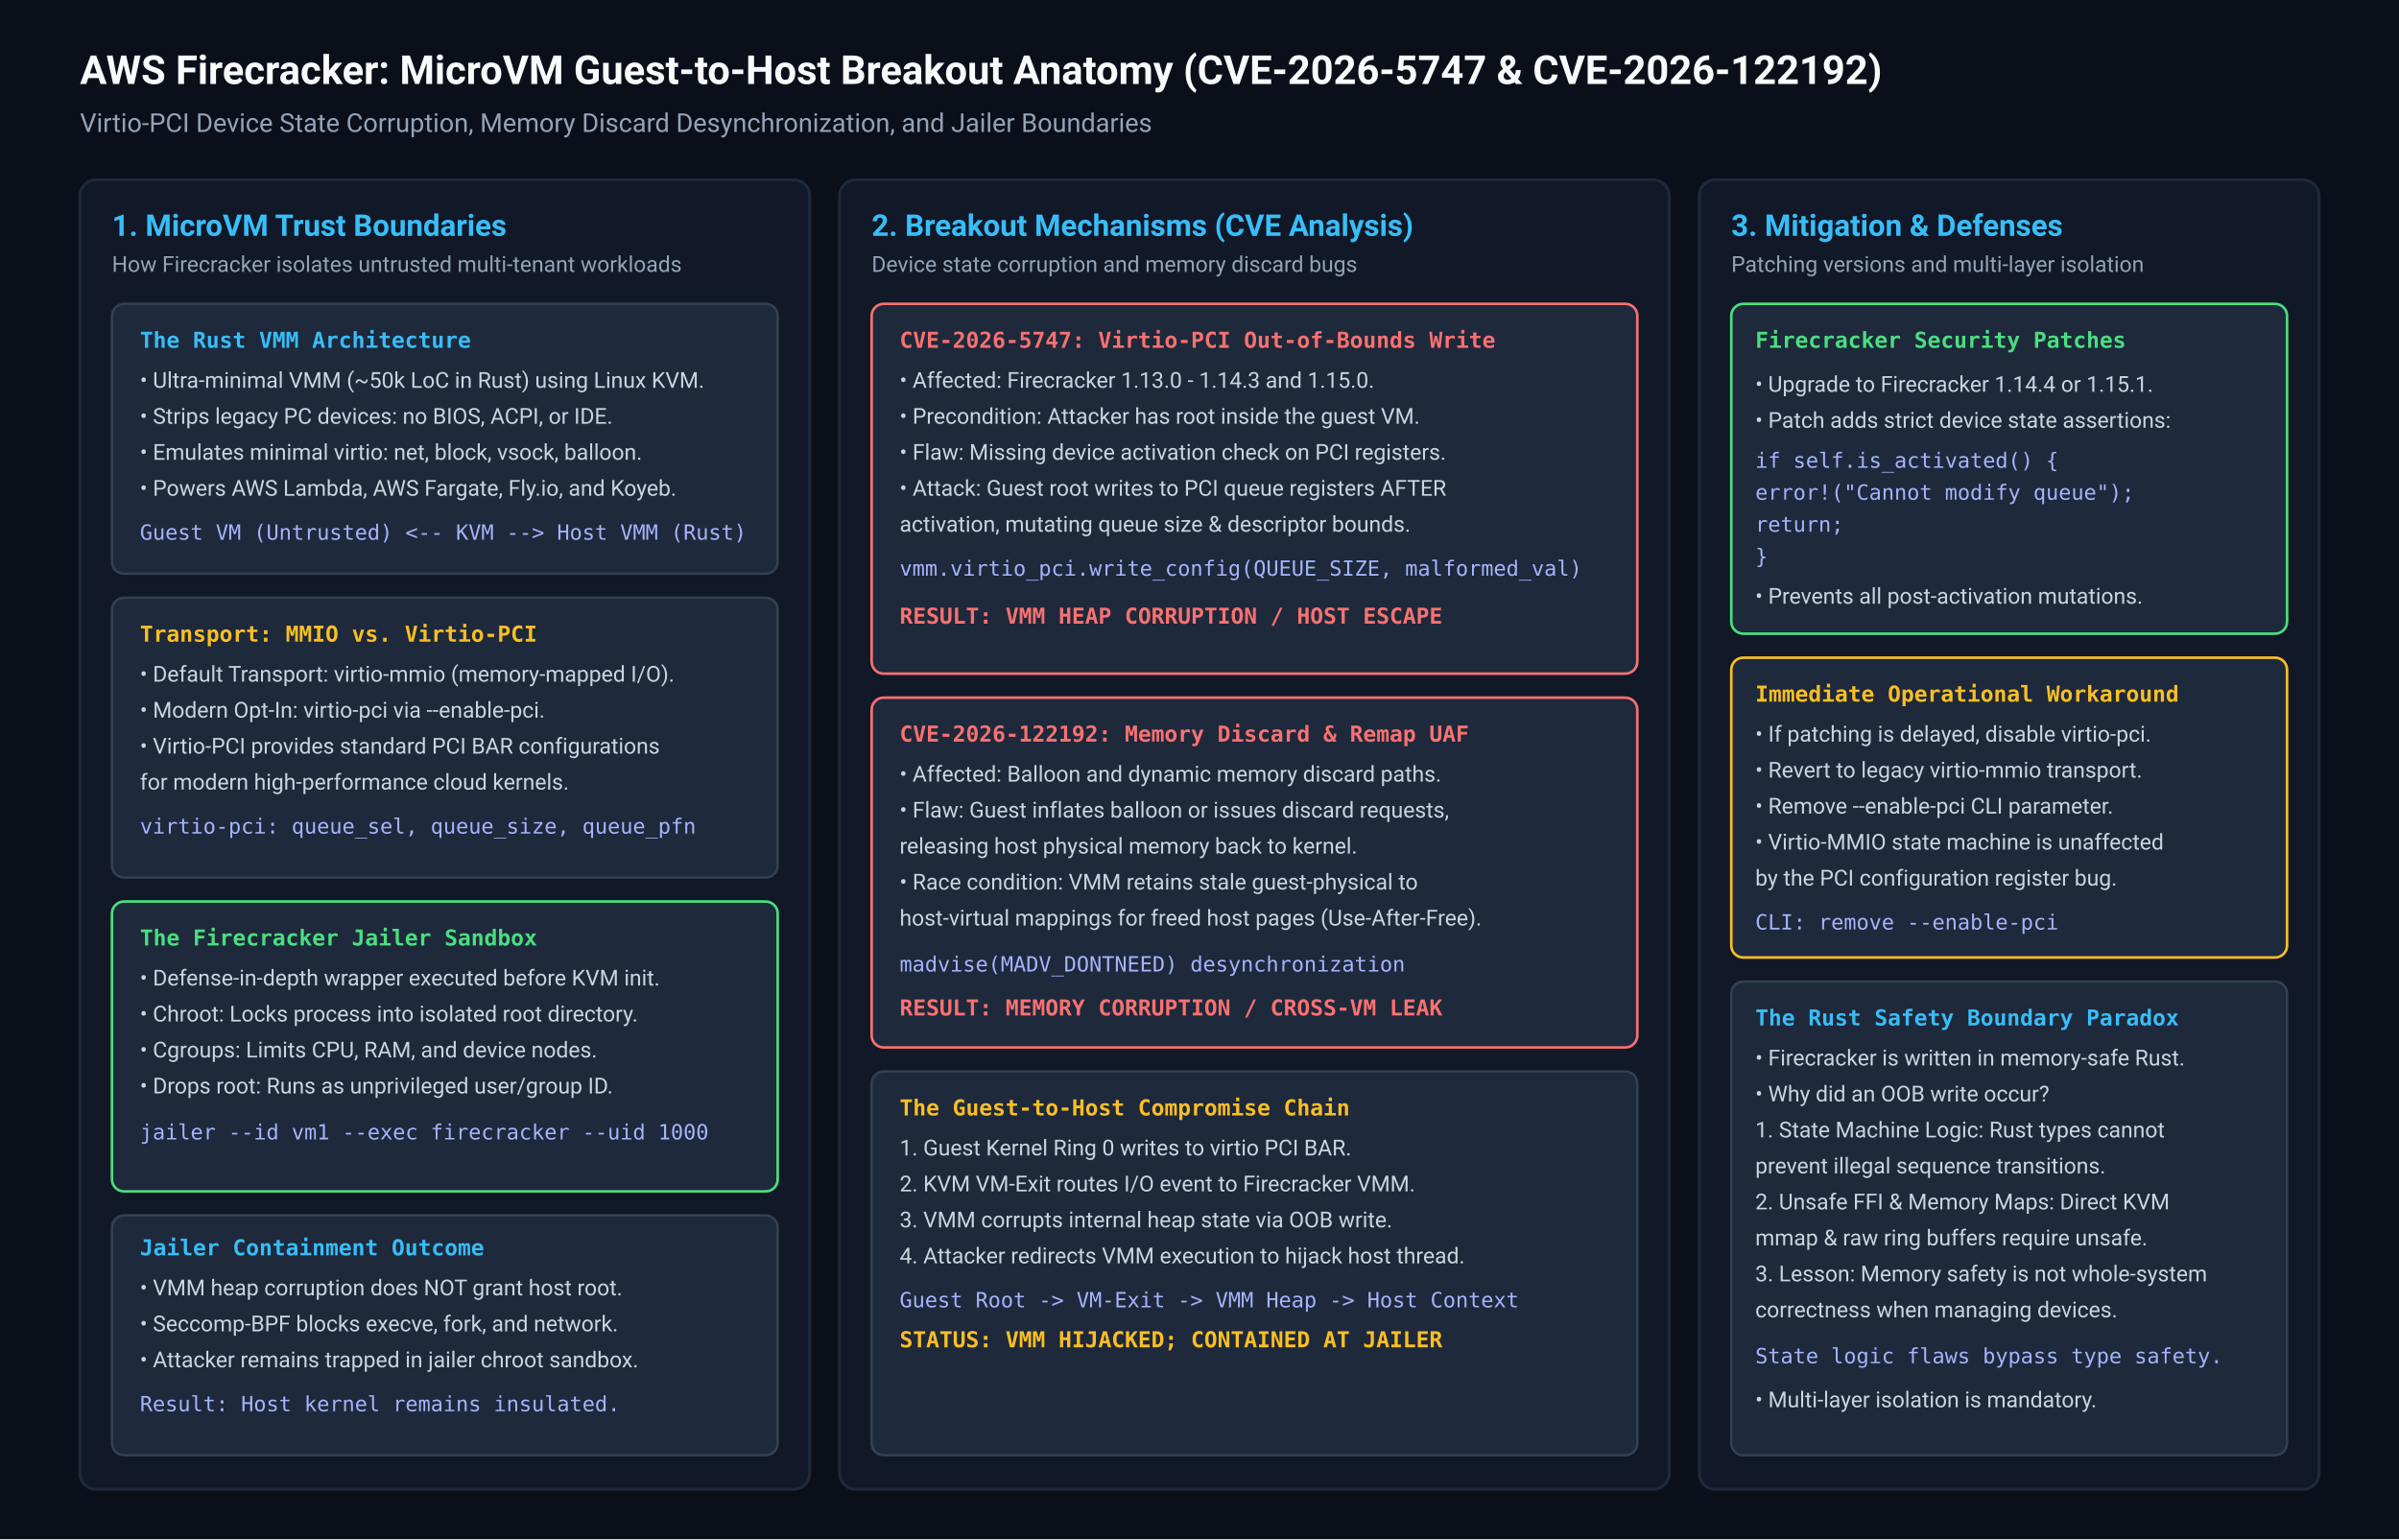
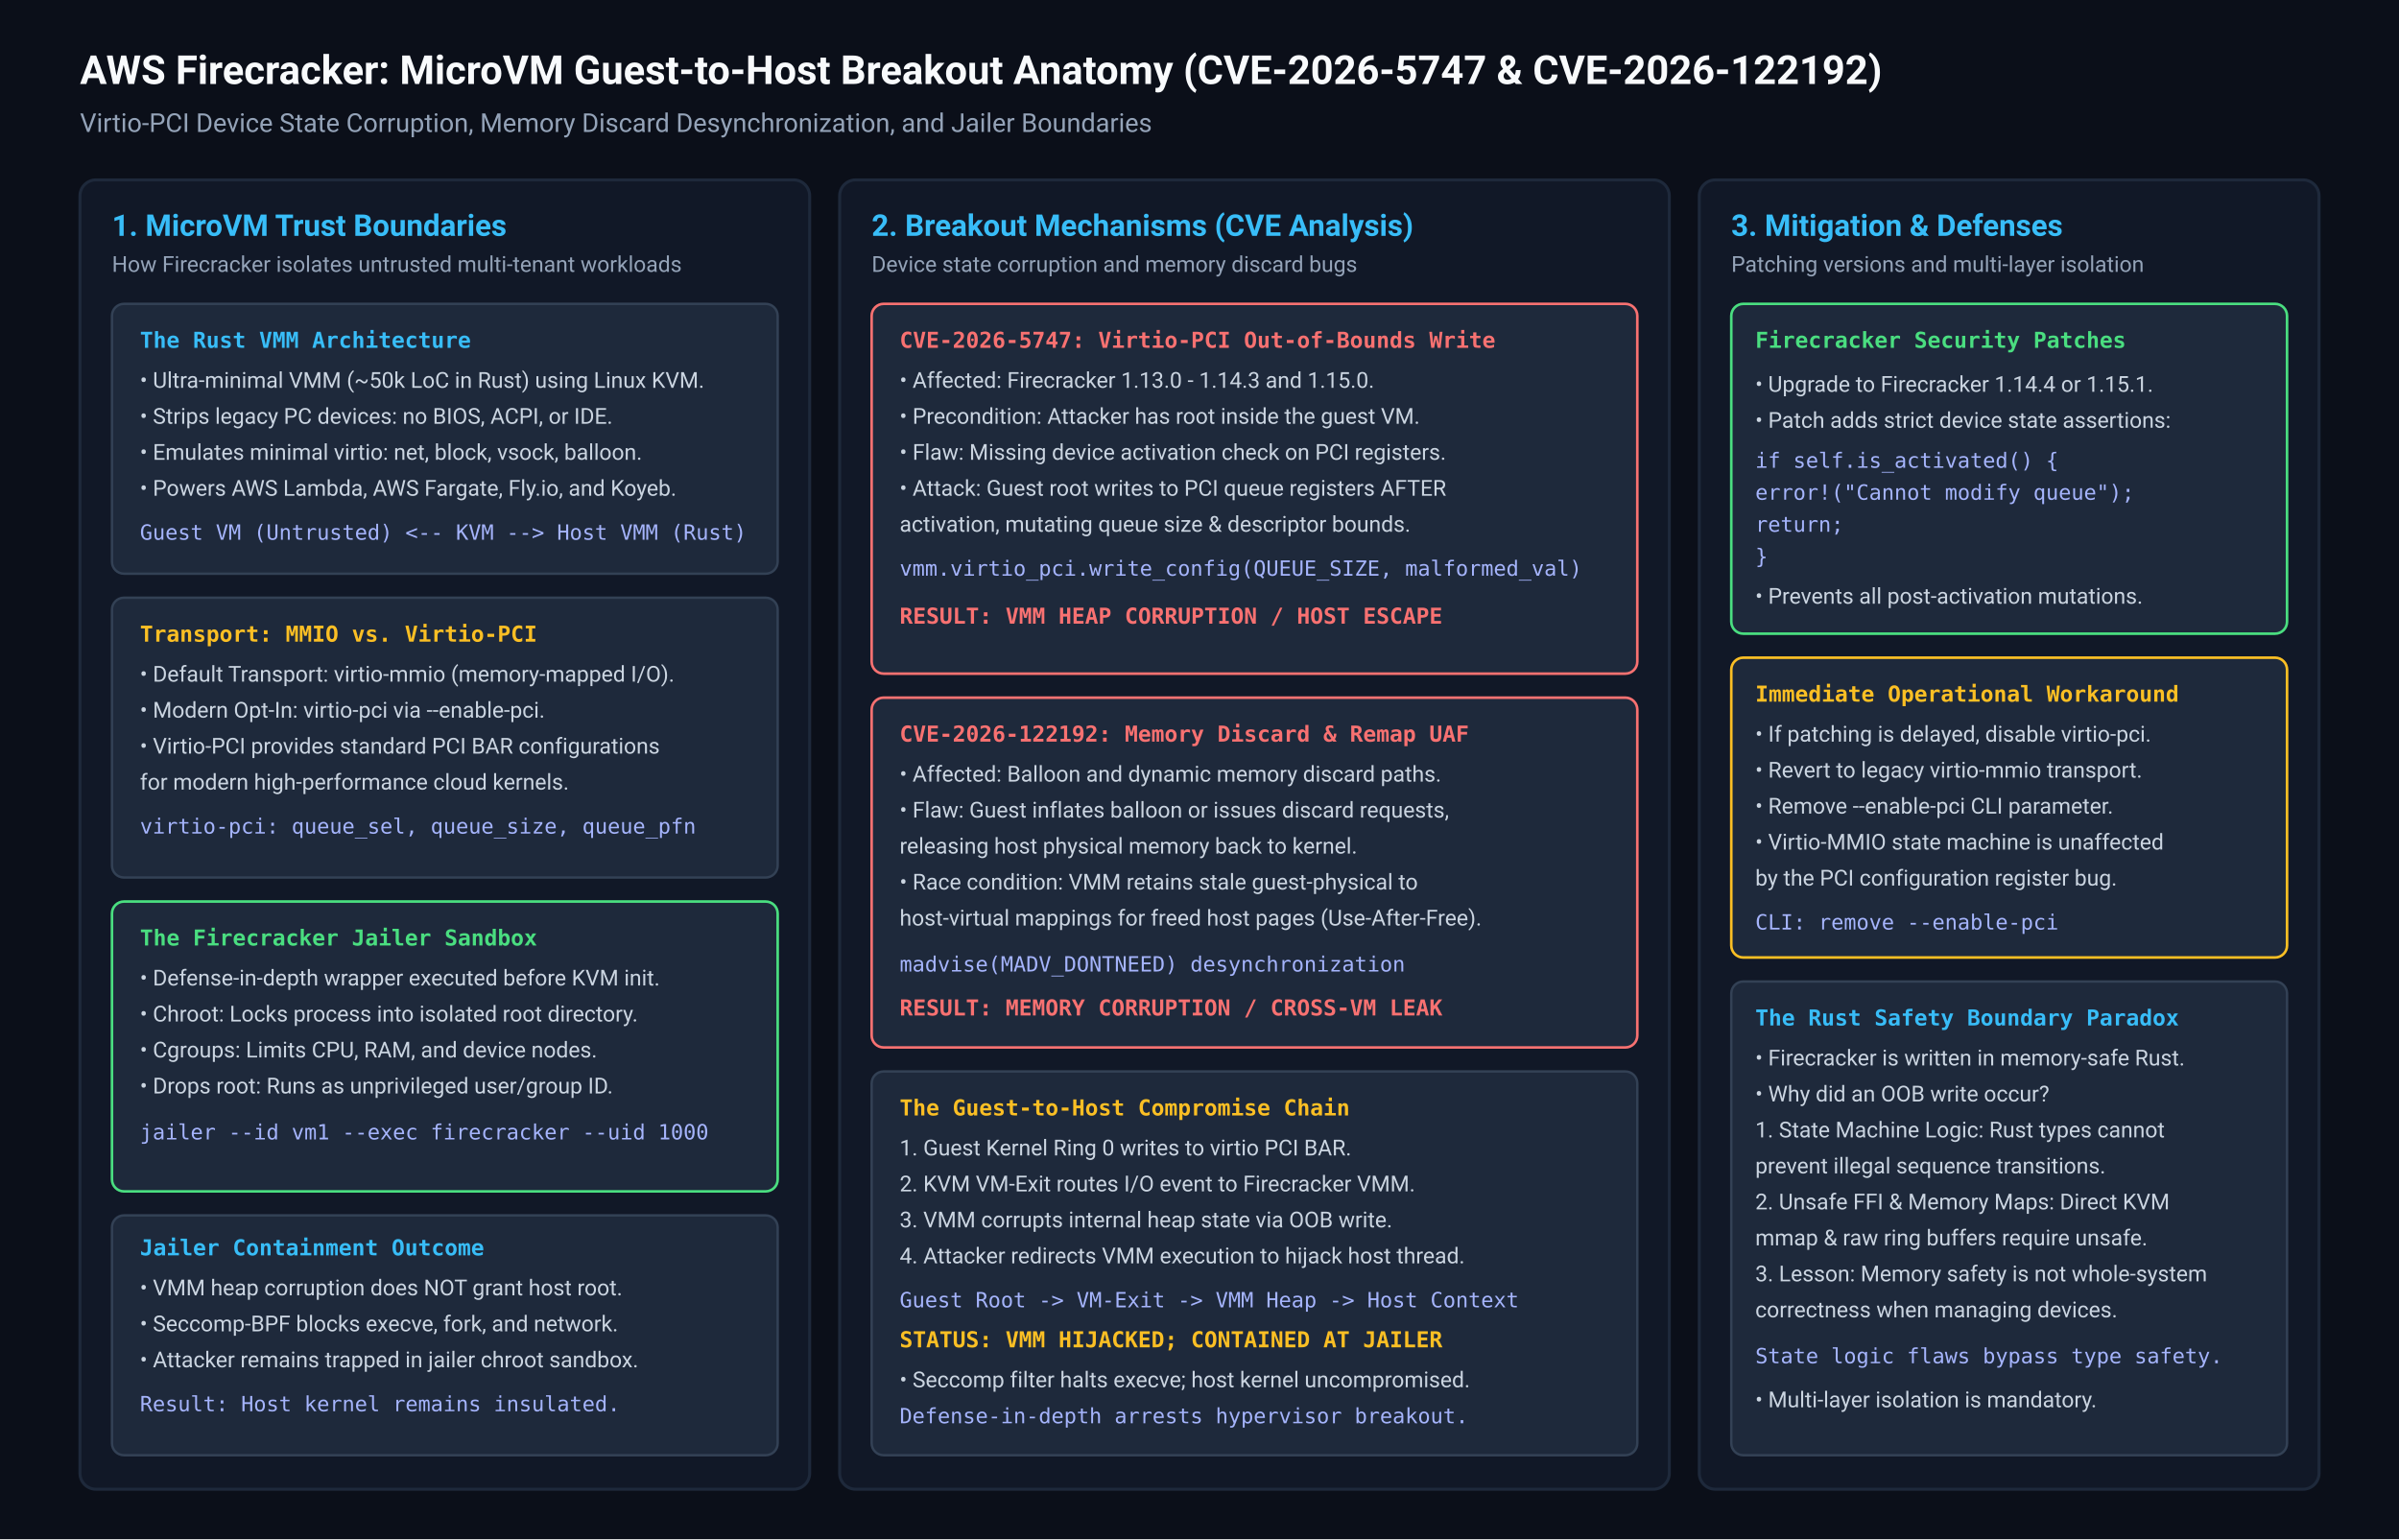
<svg xmlns="http://www.w3.org/2000/svg" viewBox="0 0 1200 770" width="100%" height="100%">
  <defs>
    <style>
      .bg { fill: #0b0f19; }
      .panel { fill: #111827; stroke: #1e293b; stroke-width: 1.5; rx: 8px; }
      .inner-box { fill: #1e293b; stroke: #334155; stroke-width: 1.2; rx: 6px; }
      .inner-box-red { fill: #1e293b; stroke: #f87171; stroke-width: 1.3; rx: 6px; }
      .inner-box-green { fill: #1e293b; stroke: #4ade80; stroke-width: 1.3; rx: 6px; }
      .inner-box-amber { fill: #1e293b; stroke: #fbbf24; stroke-width: 1.3; rx: 6px; }
      .header-title { font-family: -apple-system, BlinkMacSystemFont, "Segoe UI", Roboto, Helvetica, Arial, sans-serif; font-size: 20px; font-weight: 700; fill: #f8fafc; }
      .header-subtitle { font-family: -apple-system, BlinkMacSystemFont, "Segoe UI", Roboto, Helvetica, Arial, sans-serif; font-size: 13px; fill: #94a3b8; }
      .panel-title { font-family: -apple-system, BlinkMacSystemFont, "Segoe UI", Roboto, Helvetica, Arial, sans-serif; font-size: 15px; font-weight: 600; fill: #38bdf8; }
      .panel-subtitle { font-family: -apple-system, BlinkMacSystemFont, "Segoe UI", Roboto, Helvetica, Arial, sans-serif; font-size: 11px; fill: #94a3b8; }
      .box-desc { font-family: -apple-system, BlinkMacSystemFont, "Segoe UI", Roboto, Helvetica, Arial, sans-serif; font-size: 11px; fill: #cbd5e1; }
      .tag { font-family: ui-monospace, SFMono-Regular, Menlo, Monaco, Consolas, monospace; font-size: 11px; font-weight: 600; }
      .tag-red { fill: #f87171; }
      .tag-green { fill: #4ade80; }
      .tag-amber { fill: #fbbf24; }
      .tag-cyan { fill: #38bdf8; }
      .code-text { font-family: ui-monospace, SFMono-Regular, Menlo, Monaco, Consolas, monospace; font-size: 10.5px; fill: #a5b4fc; }
    </style>
  </defs>
  <rect width="1200" height="770" class="bg" />
  <text x="40" y="42" class="header-title">AWS Firecracker: MicroVM Guest-to-Host Breakout Anatomy (CVE-2026-5747 &amp; CVE-2026-122192)</text>
  <text x="40" y="66" class="header-subtitle">Virtio-PCI Device State Corruption, Memory Discard Desynchronization, and Jailer Boundaries</text>
  <rect x="40" y="90" width="365" height="655" class="panel" />
  <text x="56" y="118" class="panel-title">1. MicroVM Trust Boundaries</text>
  <text x="56" y="136" class="panel-subtitle">How Firecracker isolates untrusted multi-tenant workloads</text>
  <rect x="56" y="152" width="333" height="135" class="inner-box" />
  <text x="70" y="174" class="tag tag-cyan">The Rust VMM Architecture</text>
  <text x="70" y="194" class="box-desc">• Ultra-minimal VMM (~50k LoC in Rust) using Linux KVM.</text>
  <text x="70" y="212" class="box-desc">• Strips legacy PC devices: no BIOS, ACPI, or IDE.</text>
  <text x="70" y="230" class="box-desc">• Emulates minimal virtio: net, block, vsock, balloon.</text>
  <text x="70" y="248" class="box-desc">• Powers AWS Lambda, AWS Fargate, Fly.io, and Koyeb.</text>
  <text x="70" y="270" class="code-text">Guest VM (Untrusted) &lt;-- KVM --&gt; Host VMM (Rust)</text>
  <rect x="56" y="299" width="333" height="140" class="inner-box" />
  <text x="70" y="321" class="tag tag-amber">Transport: MMIO vs. Virtio-PCI</text>
  <text x="70" y="341" class="box-desc">• Default Transport: virtio-mmio (memory-mapped I/O).</text>
  <text x="70" y="359" class="box-desc">• Modern Opt-In: virtio-pci via --enable-pci.</text>
  <text x="70" y="377" class="box-desc">• Virtio-PCI provides standard PCI BAR configurations</text>
  <text x="70" y="395" class="box-desc">  for modern high-performance cloud kernels.</text>
  <text x="70" y="417" class="code-text">virtio-pci: queue_sel, queue_size, queue_pfn</text>
  <rect x="56" y="451" width="333" height="145" class="inner-box-green" />
  <text x="70" y="473" class="tag tag-green">The Firecracker Jailer Sandbox</text>
  <text x="70" y="493" class="box-desc">• Defense-in-depth wrapper executed before KVM init.</text>
  <text x="70" y="511" class="box-desc">• Chroot: Locks process into isolated root directory.</text>
  <text x="70" y="529" class="box-desc">• Cgroups: Limits CPU, RAM, and device nodes.</text>
  <text x="70" y="547" class="box-desc">• Drops root: Runs as unprivileged user/group ID.</text>
  <text x="70" y="570" class="code-text">jailer --id vm1 --exec firecracker --uid 1000</text>
  <rect x="56" y="608" width="333" height="120" class="inner-box" />
  <text x="70" y="628" class="tag tag-cyan">Jailer Containment Outcome</text>
  <text x="70" y="648" class="box-desc">• VMM heap corruption does NOT grant host root.</text>
  <text x="70" y="666" class="box-desc">• Seccomp-BPF blocks execve, fork, and network.</text>
  <text x="70" y="684" class="box-desc">• Attacker remains trapped in jailer chroot sandbox.</text>
  <text x="70" y="706" class="code-text">Result: Host kernel remains insulated.</text>
  <rect x="420" y="90" width="415" height="655" class="panel" />
  <text x="436" y="118" class="panel-title">2. Breakout Mechanisms (CVE Analysis)</text>
  <text x="436" y="136" class="panel-subtitle">Device state corruption and memory discard bugs</text>
  <rect x="436" y="152" width="383" height="185" class="inner-box-red" />
  <text x="450" y="174" class="tag tag-red">CVE-2026-5747: Virtio-PCI Out-of-Bounds Write</text>
  <text x="450" y="194" class="box-desc">• Affected: Firecracker 1.13.0 - 1.14.3 and 1.15.0.</text>
  <text x="450" y="212" class="box-desc">• Precondition: Attacker has root inside the guest VM.</text>
  <text x="450" y="230" class="box-desc">• Flaw: Missing device activation check on PCI registers.</text>
  <text x="450" y="248" class="box-desc">• Attack: Guest root writes to PCI queue registers AFTER</text>
  <text x="450" y="266" class="box-desc">  activation, mutating queue size &amp; descriptor bounds.</text>
  <text x="450" y="288" class="code-text">vmm.virtio_pci.write_config(QUEUE_SIZE, malformed_val)</text>
  <text x="450" y="312" class="tag tag-red">RESULT: VMM HEAP CORRUPTION / HOST ESCAPE</text>
  <rect x="436" y="349" width="383" height="175" class="inner-box-red" />
  <text x="450" y="371" class="tag tag-red">CVE-2026-122192: Memory Discard &amp; Remap UAF</text>
  <text x="450" y="391" class="box-desc">• Affected: Balloon and dynamic memory discard paths.</text>
  <text x="450" y="409" class="box-desc">• Flaw: Guest inflates balloon or issues discard requests,</text>
  <text x="450" y="427" class="box-desc">  releasing host physical memory back to kernel.</text>
  <text x="450" y="445" class="box-desc">• Race condition: VMM retains stale guest-physical to</text>
  <text x="450" y="463" class="box-desc">  host-virtual mappings for freed host pages (Use-After-Free).</text>
  <text x="450" y="486" class="code-text">madvise(MADV_DONTNEED) desynchronization</text>
  <text x="450" y="508" class="tag tag-red">RESULT: MEMORY CORRUPTION / CROSS-VM LEAK</text>
  <rect x="436" y="536" width="383" height="192" class="inner-box" />
  <text x="450" y="558" class="tag tag-amber">The Guest-to-Host Compromise Chain</text>
  <text x="450" y="578" class="box-desc">1. Guest Kernel Ring 0 writes to virtio PCI BAR.</text>
  <text x="450" y="596" class="box-desc">2. KVM VM-Exit routes I/O event to Firecracker VMM.</text>
  <text x="450" y="614" class="box-desc">3. VMM corrupts internal heap state via OOB write.</text>
  <text x="450" y="632" class="box-desc">4. Attacker redirects VMM execution to hijack host thread.</text>
  <text x="450" y="654" class="code-text">Guest Root -&gt; VM-Exit -&gt; VMM Heap -&gt; Host Context</text>
  <text x="450" y="674" class="tag-amber tag">STATUS: VMM HIJACKED; CONTAINED AT JAILER</text>
+   <text x="450" y="694" class="box-desc">• Seccomp filter halts execve; host kernel uncompromised.</text>
+   <text x="450" y="712" class="code-text">Defense-in-depth arrests hypervisor breakout.</text>
  <rect x="850" y="90" width="310" height="655" class="panel" />
  <text x="866" y="118" class="panel-title">3. Mitigation &amp; Defenses</text>
  <text x="866" y="136" class="panel-subtitle">Patching versions and multi-layer isolation</text>
  <rect x="866" y="152" width="278" height="165" class="inner-box-green" />
  <text x="878" y="174" class="tag tag-green">Firecracker Security Patches</text>
  <text x="878" y="196" class="box-desc">• Upgrade to Firecracker 1.14.4 or 1.15.1.</text>
  <text x="878" y="214" class="box-desc">• Patch adds strict device state assertions:</text>
  <text x="878" y="234" class="code-text">if self.is_activated() {</text>
  <text x="878" y="250" class="code-text">    error!("Cannot modify queue");</text>
  <text x="878" y="266" class="code-text">    return;</text>
  <text x="878" y="282" class="code-text">}</text>
  <text x="878" y="302" class="box-desc">• Prevents all post-activation mutations.</text>
  <rect x="866" y="329" width="278" height="150" class="inner-box-amber" />
  <text x="878" y="351" class="tag tag-amber">Immediate Operational Workaround</text>
  <text x="878" y="371" class="box-desc">• If patching is delayed, disable virtio-pci.</text>
  <text x="878" y="389" class="box-desc">• Revert to legacy virtio-mmio transport.</text>
  <text x="878" y="407" class="box-desc">• Remove --enable-pci CLI parameter.</text>
  <text x="878" y="425" class="box-desc">• Virtio-MMIO state machine is unaffected</text>
  <text x="878" y="443" class="box-desc">  by the PCI configuration register bug.</text>
  <text x="878" y="465" class="code-text">CLI: remove --enable-pci</text>
  <rect x="866" y="491" width="278" height="237" class="inner-box" />
  <text x="878" y="513" class="tag tag-cyan">The Rust Safety Boundary Paradox</text>
  <text x="878" y="533" class="box-desc">• Firecracker is written in memory-safe Rust.</text>
  <text x="878" y="551" class="box-desc">• Why did an OOB write occur?</text>
  <text x="878" y="569" class="box-desc">1. State Machine Logic: Rust types cannot</text>
  <text x="878" y="587" class="box-desc">   prevent illegal sequence transitions.</text>
  <text x="878" y="605" class="box-desc">2. Unsafe FFI &amp; Memory Maps: Direct KVM</text>
  <text x="878" y="623" class="box-desc">   mmap &amp; raw ring buffers require unsafe.</text>
  <text x="878" y="641" class="box-desc">3. Lesson: Memory safety is not whole-system</text>
  <text x="878" y="659" class="box-desc">   correctness when managing devices.</text>
  <text x="878" y="682" class="code-text">State logic flaws bypass type safety.</text>
  <text x="878" y="704" class="box-desc">• Multi-layer isolation is mandatory.</text>
</svg>
